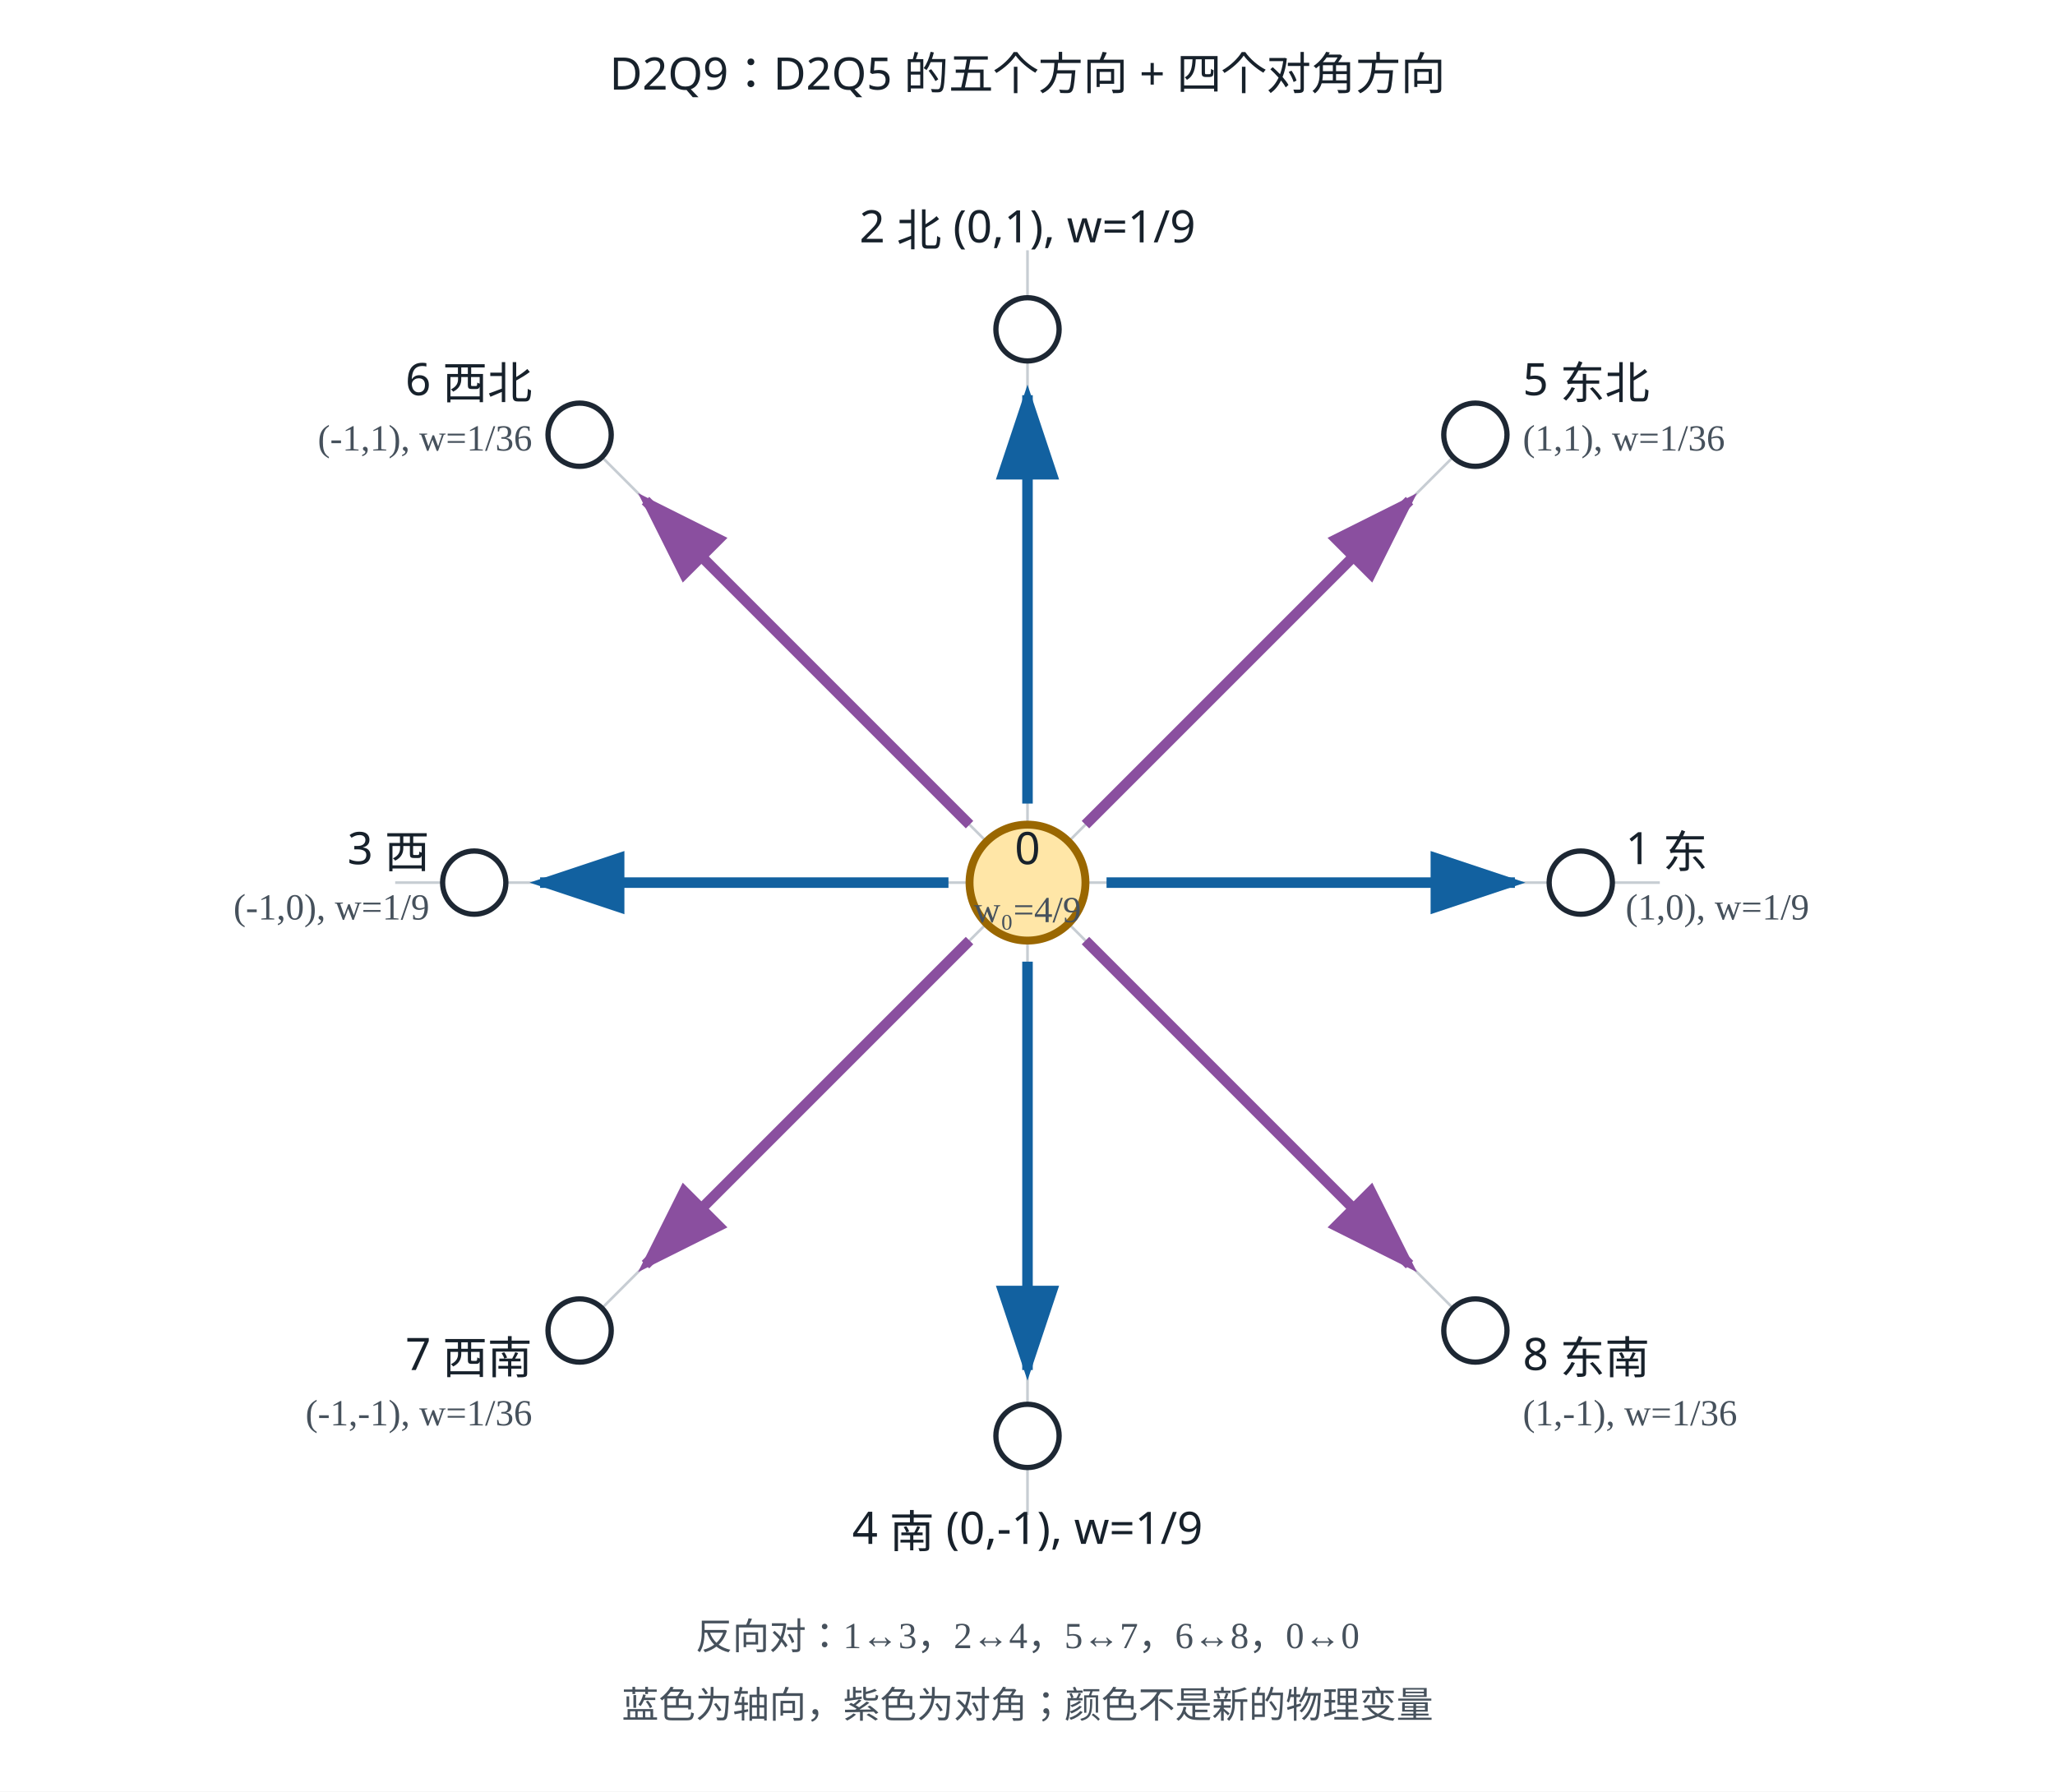
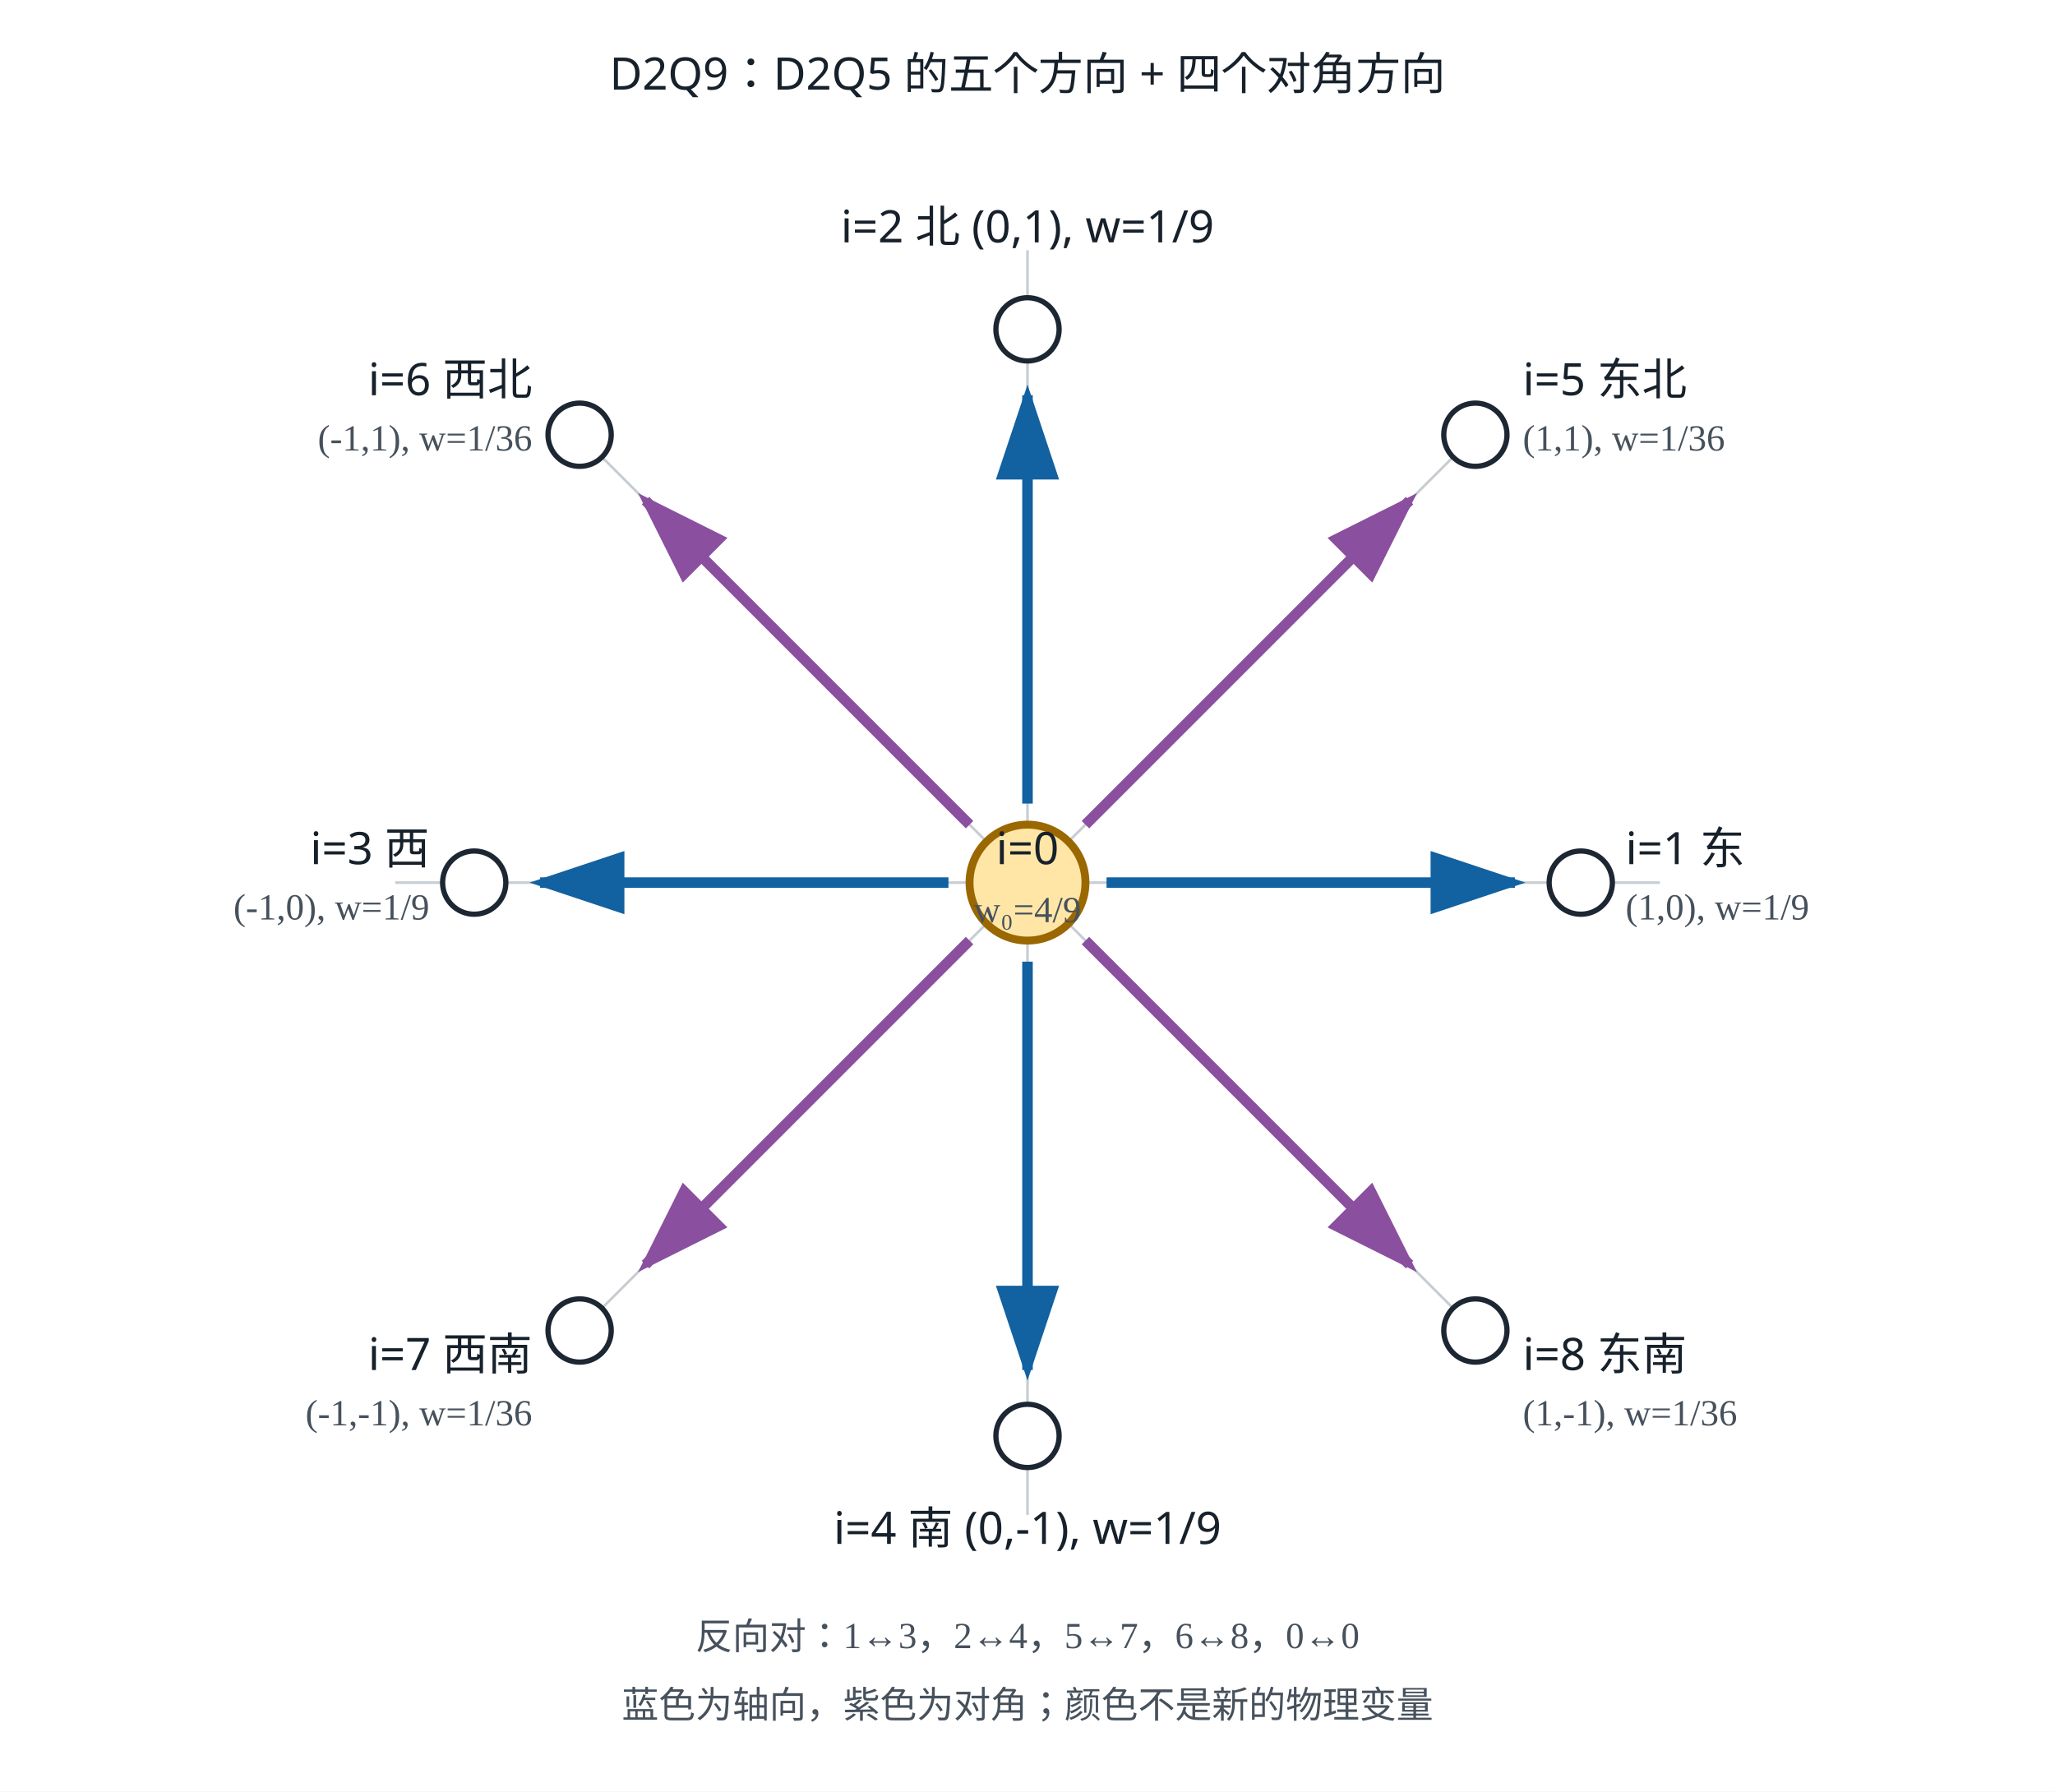
<svg xmlns="http://www.w3.org/2000/svg" width="780" height="680" viewBox="0 0 780 680" role="img" aria-labelledby="title desc">
  <defs>
    <marker id="arrow9" markerWidth="10" markerHeight="10" refX="8" refY="3" orient="auto">
      <path d="M0,0 L0,6 L9,3 z" fill="#1261a0" />
    </marker>
    <marker id="arrowDiag" markerWidth="10" markerHeight="10" refX="8" refY="3" orient="auto">
      <path d="M0,0 L0,6 L9,3 z" fill="#8a4f9f" />
    </marker>
    <style>
      .grid{stroke:#c7cdd3;stroke-width:1}.axis{stroke:#1261a0;stroke-width:4;marker-end:url(#arrow9)}
      .diag{stroke:#8a4f9f;stroke-width:4;marker-end:url(#arrowDiag)}
      .node{fill:#ffffff;stroke:#1d2733;stroke-width:2}.origin{fill:#ffe6a7;stroke:#9a6700;stroke-width:3}
      .label{font-family:"Microsoft YaHei",sans-serif;font-size:17px;fill:#17212b}.small{font-size:14px;fill:#46515c}
    </style>
  </defs>
  <rect width="780" height="680" fill="#ffffff" />
  <text class="label" x="390" y="34" text-anchor="middle">D2Q9：D2Q5 的五个方向 + 四个对角方向</text>
  <g>
    <line class="grid" x1="150" y1="335" x2="630" y2="335" />
    <line class="grid" x1="390" y1="95" x2="390" y2="575" />
    <line class="grid" x1="220" y1="165" x2="560" y2="505" />
    <line class="grid" x1="560" y1="165" x2="220" y2="505" />
    <circle class="origin" cx="390" cy="335" r="22" />
    <line class="axis" x1="420" y1="335" x2="575" y2="335" />
    <line class="axis" x1="390" y1="305" x2="390" y2="150" />
    <line class="axis" x1="360" y1="335" x2="205" y2="335" />
    <line class="axis" x1="390" y1="365" x2="390" y2="520" />
    <line class="diag" x1="412" y1="313" x2="535" y2="190" />
    <line class="diag" x1="368" y1="313" x2="245" y2="190" />
    <line class="diag" x1="368" y1="357" x2="245" y2="480" />
    <line class="diag" x1="412" y1="357" x2="535" y2="480" />
    <circle class="node" cx="600" cy="335" r="12" />
    <circle class="node" cx="390" cy="125" r="12" />
    <circle class="node" cx="180" cy="335" r="12" />
    <circle class="node" cx="390" cy="545" r="12" />
    <circle class="node" cx="560" cy="165" r="12" />
    <circle class="node" cx="220" cy="165" r="12" />
    <circle class="node" cx="220" cy="505" r="12" />
    <circle class="node" cx="560" cy="505" r="12" />
  </g>
-   <text class="label" x="617" y="328">1 东</text>
+   <text class="label" x="617" y="328">i=1 东</text>
  <text class="small" x="617" y="349">(1,0), w=1/9</text>
-   <text class="label" x="390" y="92" text-anchor="middle">2 北 (0,1), w=1/9</text>
-   <text class="label" x="163" y="328" text-anchor="end">3 西</text>
+   <text class="label" x="390" y="92" text-anchor="middle">i=2 北 (0,1), w=1/9</text>
+   <text class="label" x="163" y="328" text-anchor="end">i=3 西</text>
  <text class="small" x="163" y="349" text-anchor="end">(-1,0), w=1/9</text>
-   <text class="label" x="390" y="586" text-anchor="middle">4 南 (0,-1), w=1/9</text>
-   <text class="label" x="578" y="150">5 东北</text>
+   <text class="label" x="390" y="586" text-anchor="middle">i=4 南 (0,-1), w=1/9</text>
+   <text class="label" x="578" y="150">i=5 东北</text>
  <text class="small" x="578" y="171">(1,1), w=1/36</text>
-   <text class="label" x="202" y="150" text-anchor="end">6 西北</text>
+   <text class="label" x="202" y="150" text-anchor="end">i=6 西北</text>
  <text class="small" x="202" y="171" text-anchor="end">(-1,1), w=1/36</text>
-   <text class="label" x="202" y="520" text-anchor="end">7 西南</text>
+   <text class="label" x="202" y="520" text-anchor="end">i=7 西南</text>
  <text class="small" x="202" y="541" text-anchor="end">(-1,-1), w=1/36</text>
-   <text class="label" x="578" y="520">8 东南</text>
+   <text class="label" x="578" y="520">i=8 东南</text>
  <text class="small" x="578" y="541">(1,-1), w=1/36</text>
-   <text class="label" x="390" y="328" text-anchor="middle">0</text>
+   <text class="label" x="390" y="328" text-anchor="middle">i=0</text>
  <text class="small" x="390" y="350" text-anchor="middle">w₀=4/9</text>
  <text class="small" x="390" y="626" text-anchor="middle">反向对：1↔3，2↔4，5↔7，6↔8，0↔0</text>
  <text class="small" x="390" y="652" text-anchor="middle">蓝色为轴向，紫色为对角；颜色不是新的物理变量</text>
</svg>
